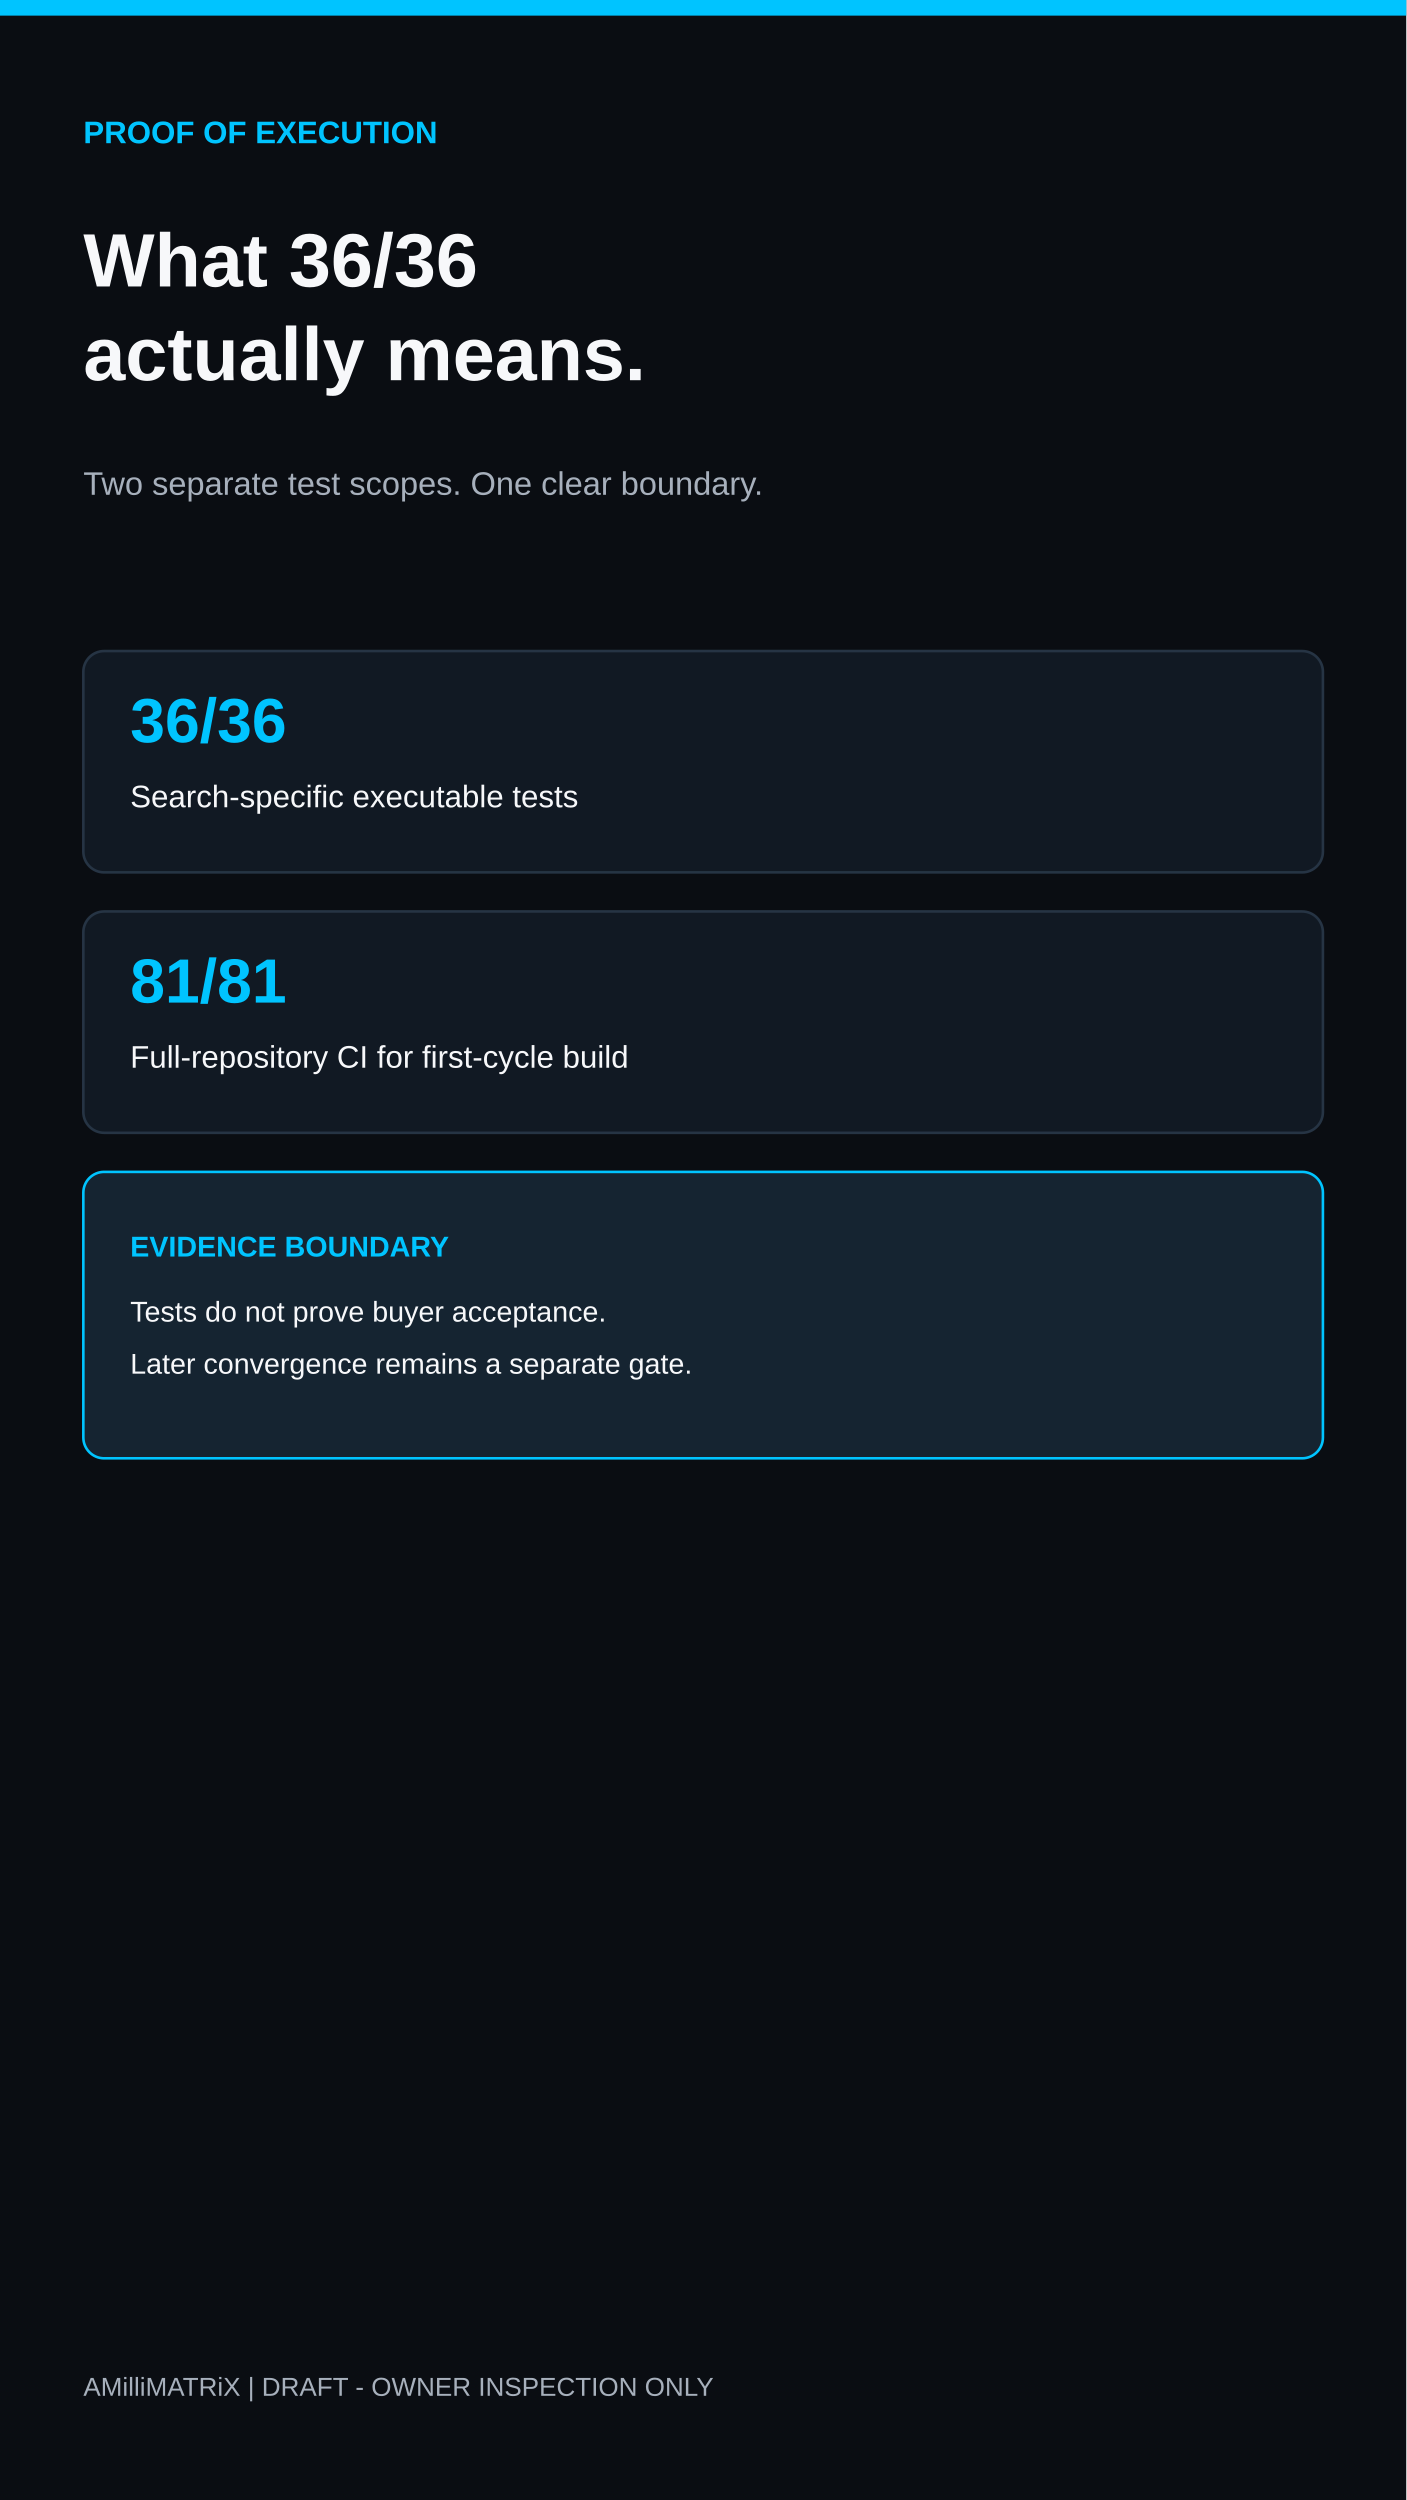
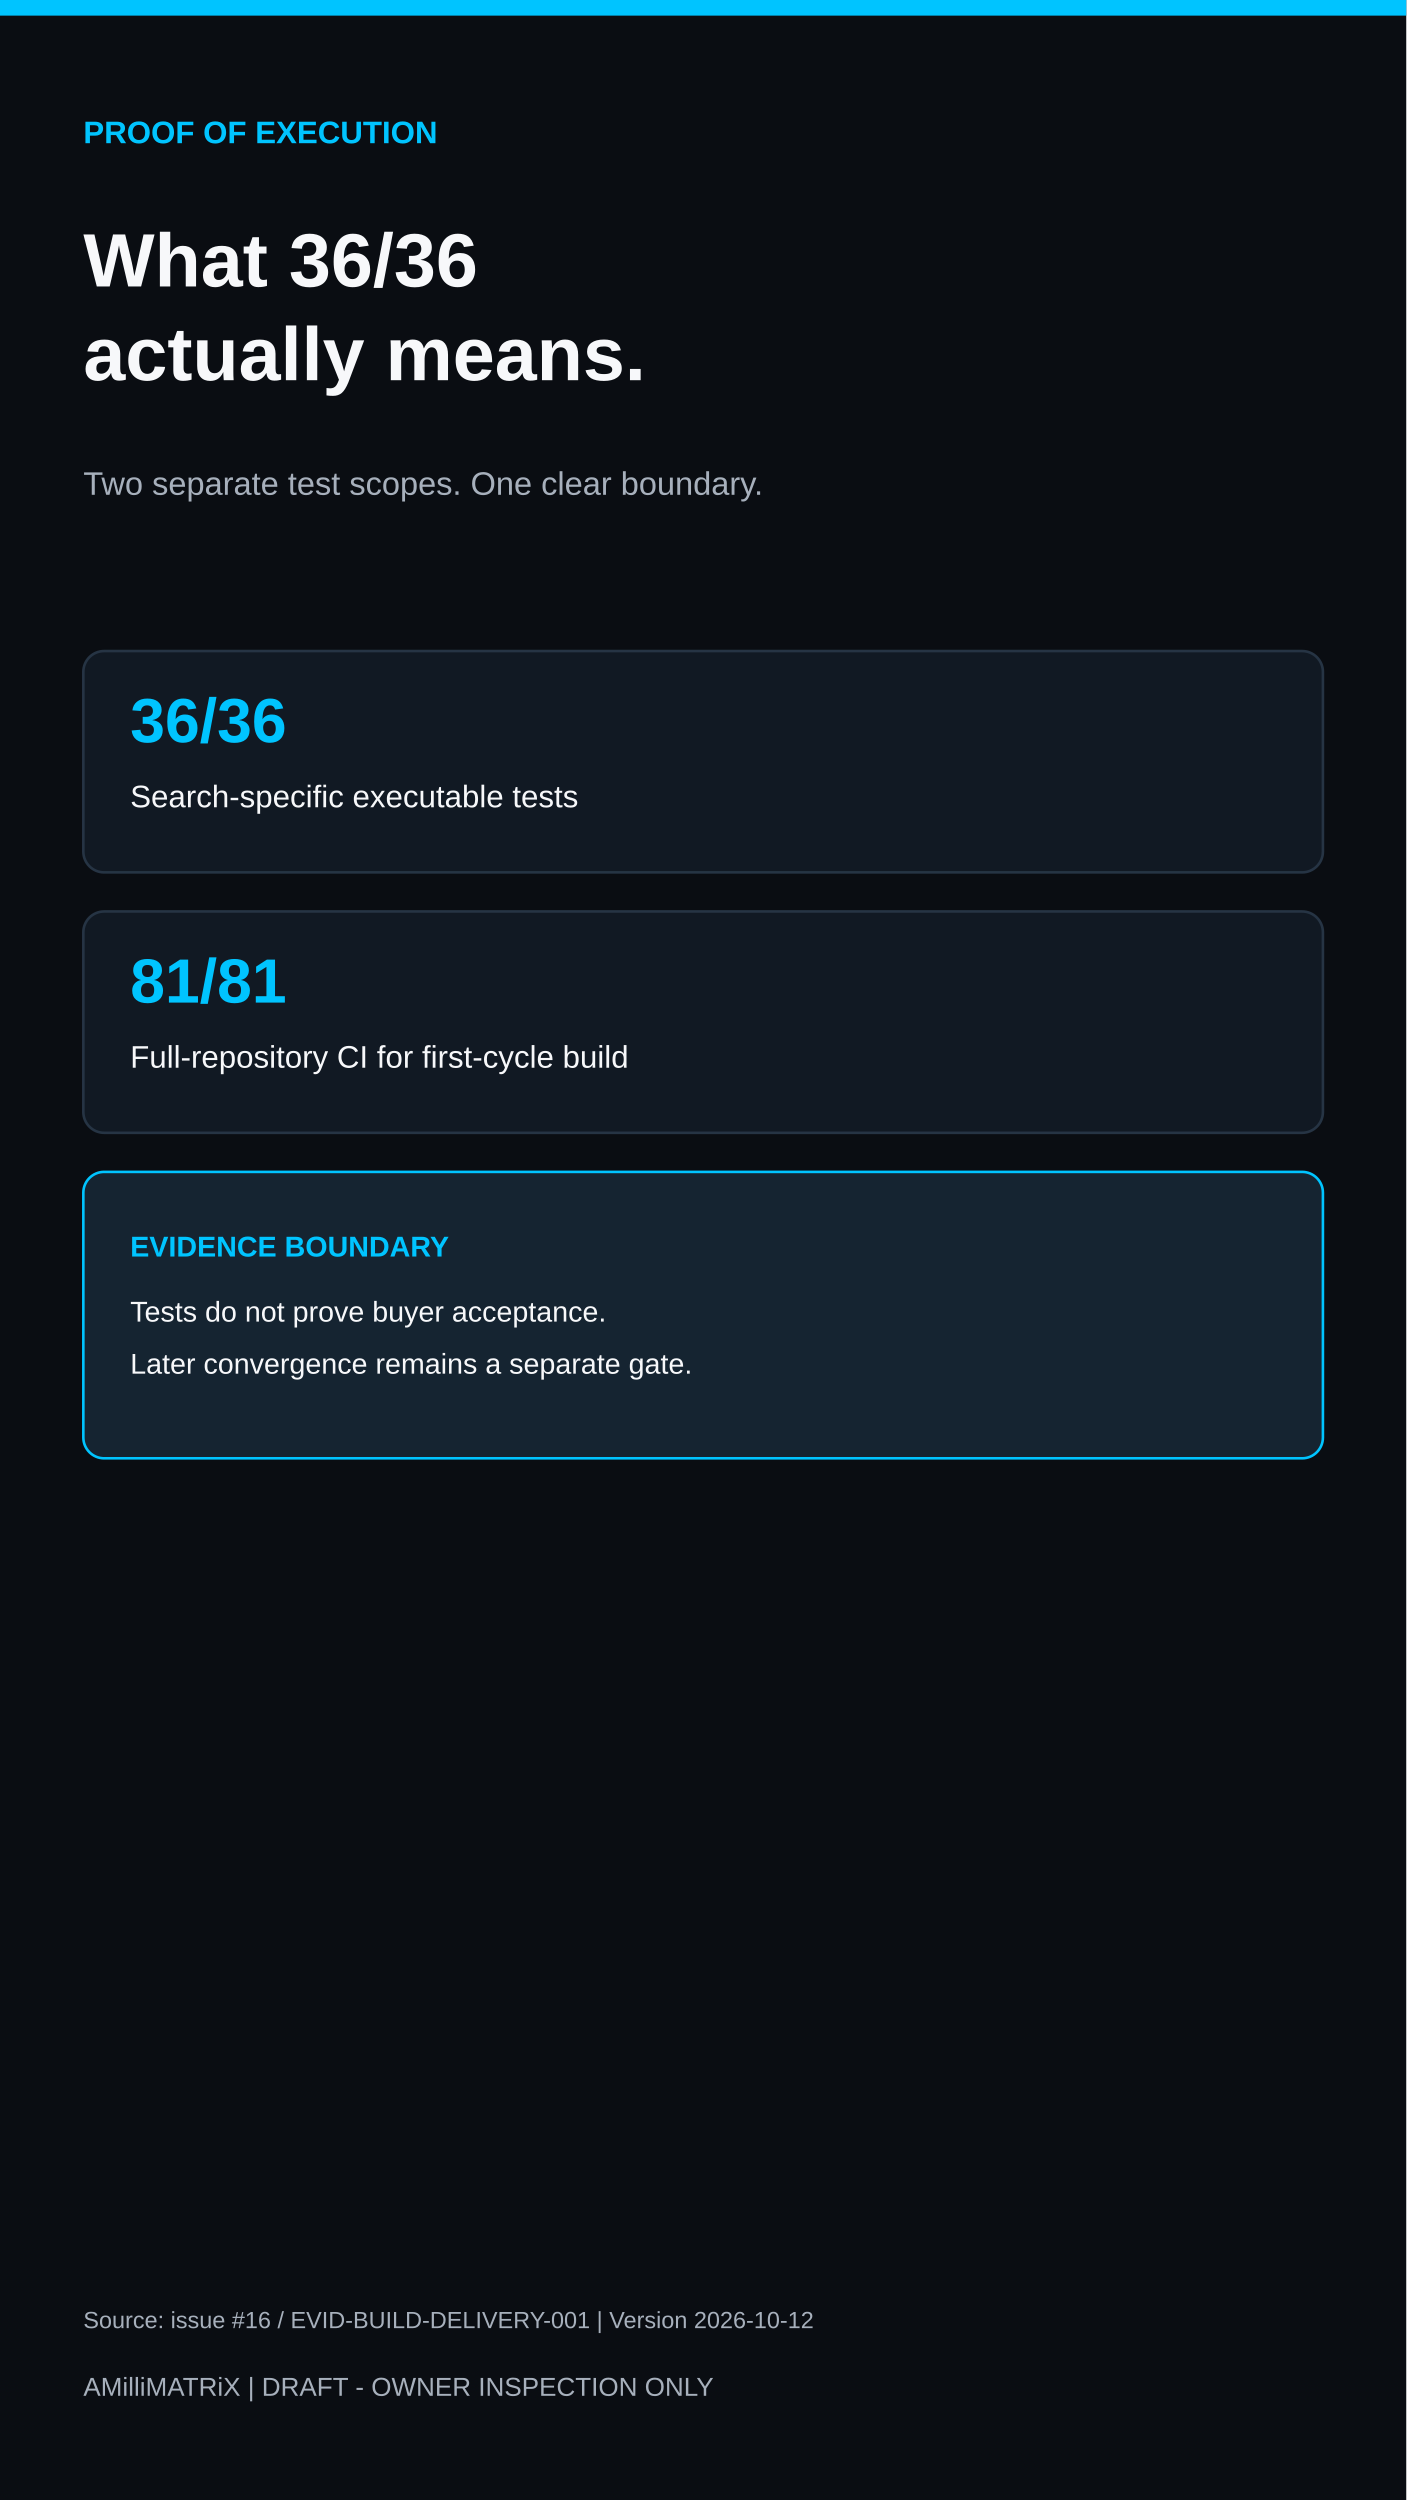
<svg xmlns="http://www.w3.org/2000/svg" width="1080" height="1920" viewBox="0 0 1080 1920">
  <rect width="1080" height="1920" fill="#0A0D12" />
  <rect width="1080" height="12" fill="#00C4FF" />
  <text x="64" y="110" font-family="Arial" font-size="24" font-weight="700" fill="#00C4FF">PROOF OF EXECUTION</text>
  <text x="64" y="220" font-family="Arial" font-size="58" font-weight="700" fill="#F7F8FA">What 36/36</text>
  <text x="64" y="292" font-family="Arial" font-size="58" font-weight="700" fill="#F7F8FA">actually means.</text>
  <text x="64" y="380" font-family="Arial" font-size="25" fill="#A7B0BC">Two separate test scopes. One clear boundary.</text>
  <rect x="64" y="500" width="952" height="170" rx="16" fill="#111923" stroke="#263444" stroke-width="2" />
  <text x="100" y="570" font-family="Arial" font-size="48" font-weight="700" fill="#00C4FF">36/36</text>
  <text x="100" y="620" font-family="Arial" font-size="24" fill="#F7F8FA">Search-specific executable tests</text>
  <rect x="64" y="700" width="952" height="170" rx="16" fill="#111923" stroke="#263444" stroke-width="2" />
  <text x="100" y="770" font-family="Arial" font-size="48" font-weight="700" fill="#00C4FF">81/81</text>
  <text x="100" y="820" font-family="Arial" font-size="24" fill="#F7F8FA">Full-repository CI for first-cycle build</text>
  <rect x="64" y="900" width="952" height="220" rx="16" fill="#152431" stroke="#00C4FF" stroke-width="2" />
  <text x="100" y="965" font-family="Arial" font-size="22" font-weight="700" fill="#00C4FF">EVIDENCE BOUNDARY</text>
  <text x="100" y="1015" font-family="Arial" font-size="22" fill="#F7F8FA">Tests do not prove buyer acceptance.</text>
  <text x="100" y="1055" font-family="Arial" font-size="22" fill="#F7F8FA">Later convergence remains a separate gate.</text>
+   <text x="64" y="1788" font-family="Arial" font-size="18" fill="#A7B0BC">Source: issue #16 / EVID-BUILD-DELIVERY-001 | Version 2026-10-12</text>
  <text x="64" y="1840" font-family="Arial" font-size="20" fill="#A7B0BC">AMilliMATRiX | DRAFT - OWNER INSPECTION ONLY</text>
</svg>
